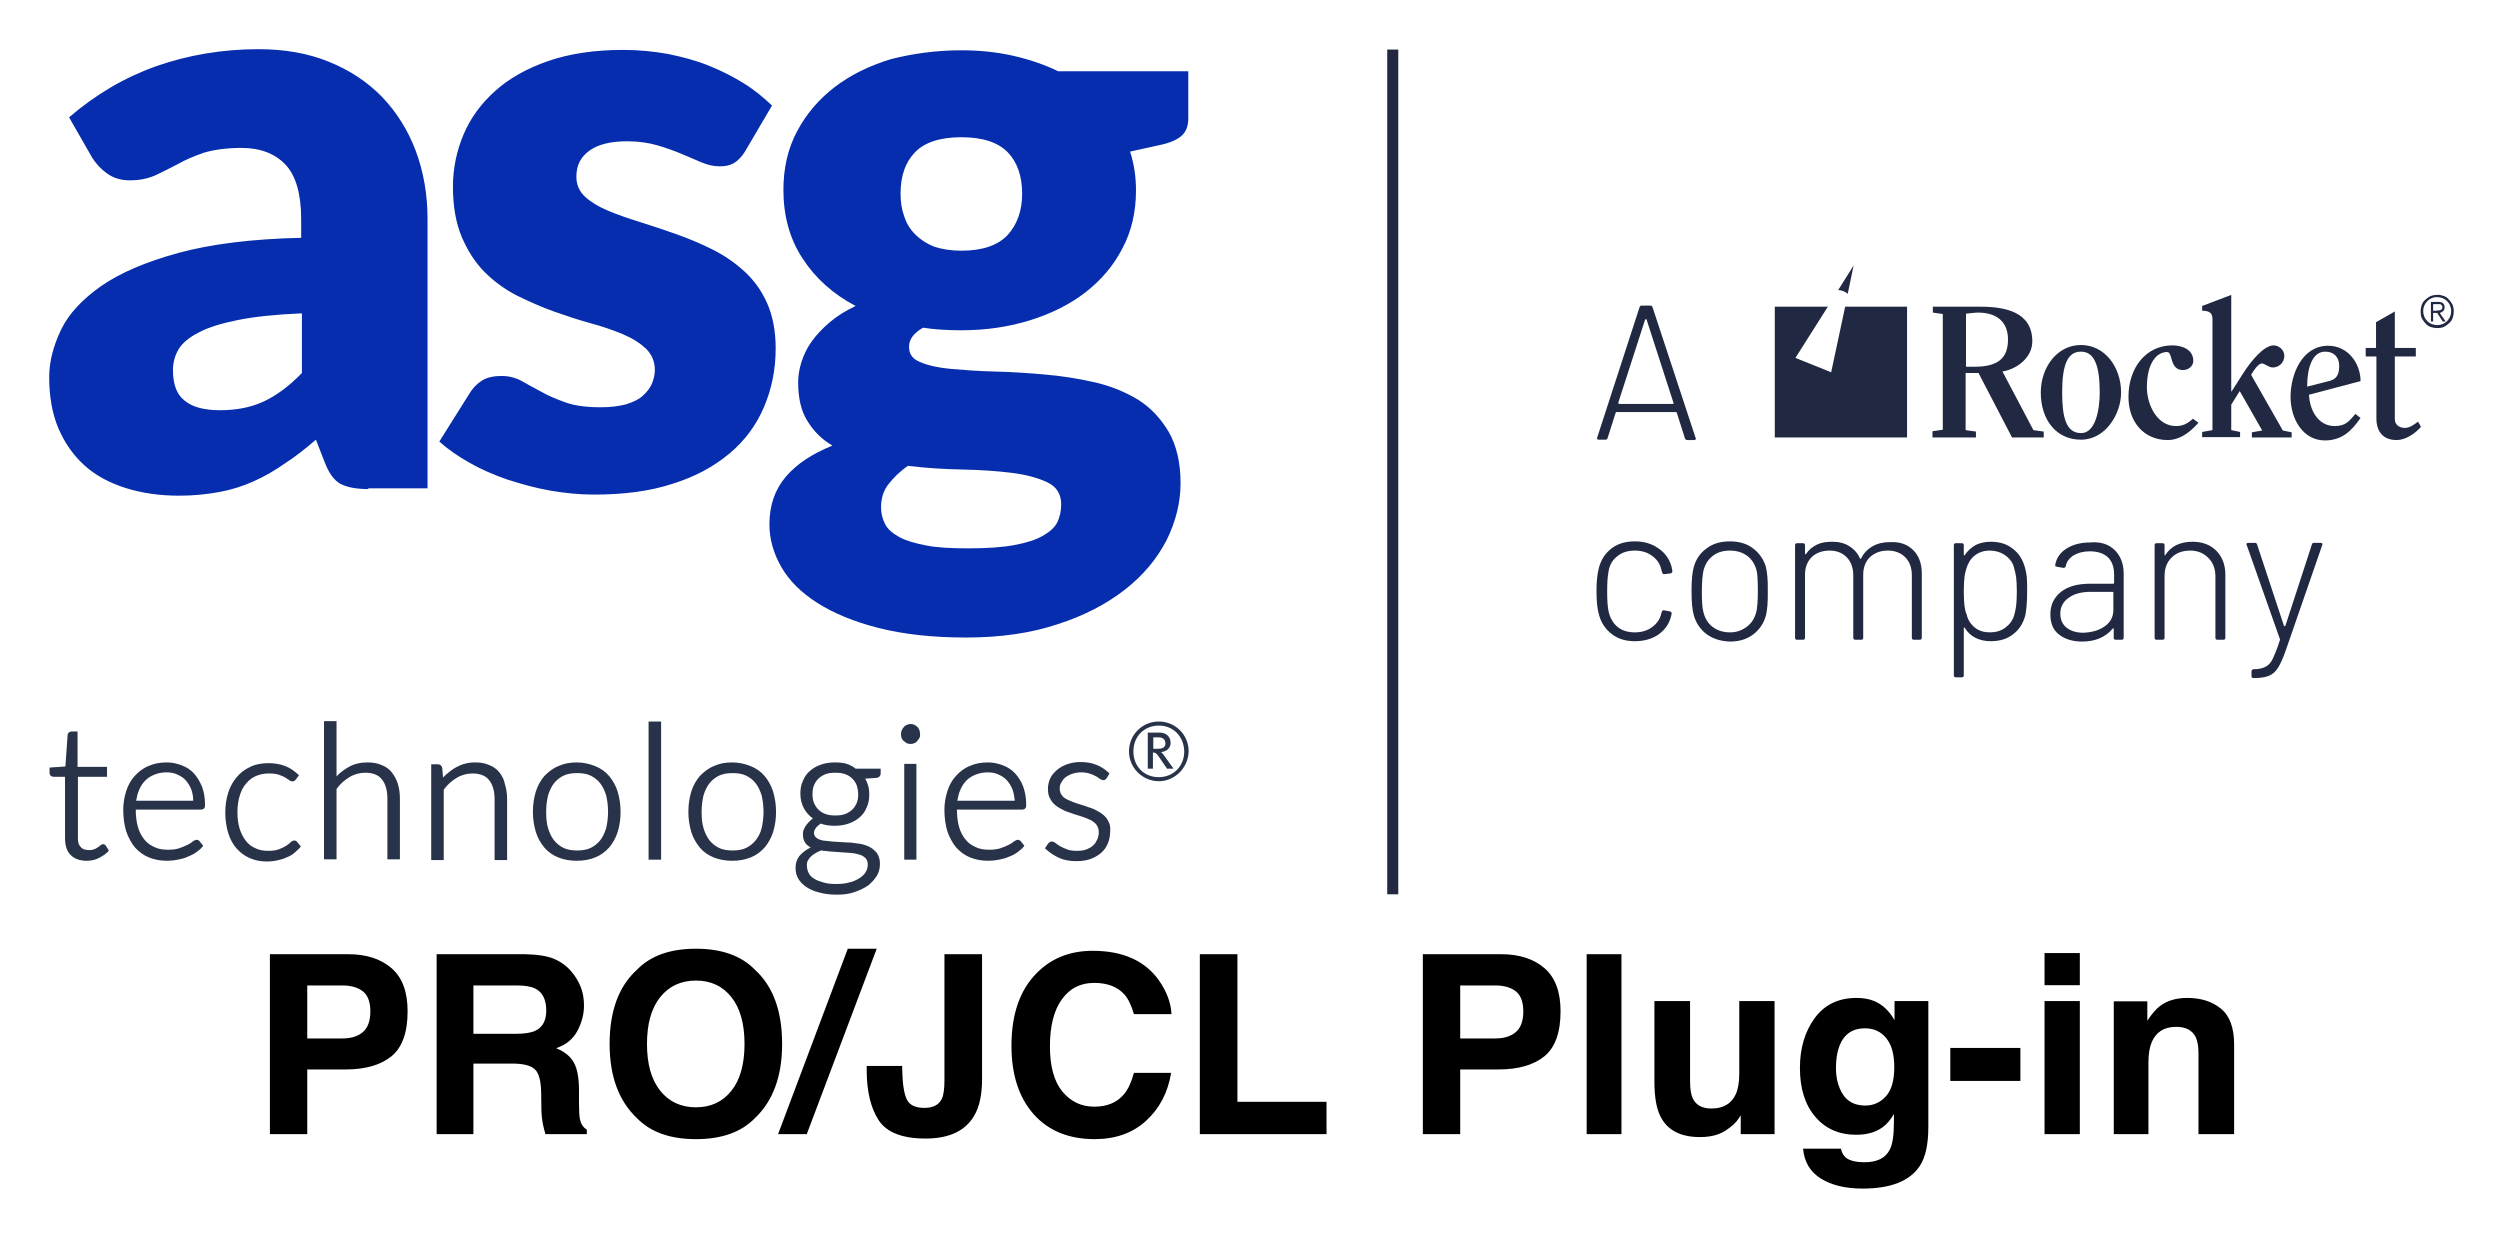
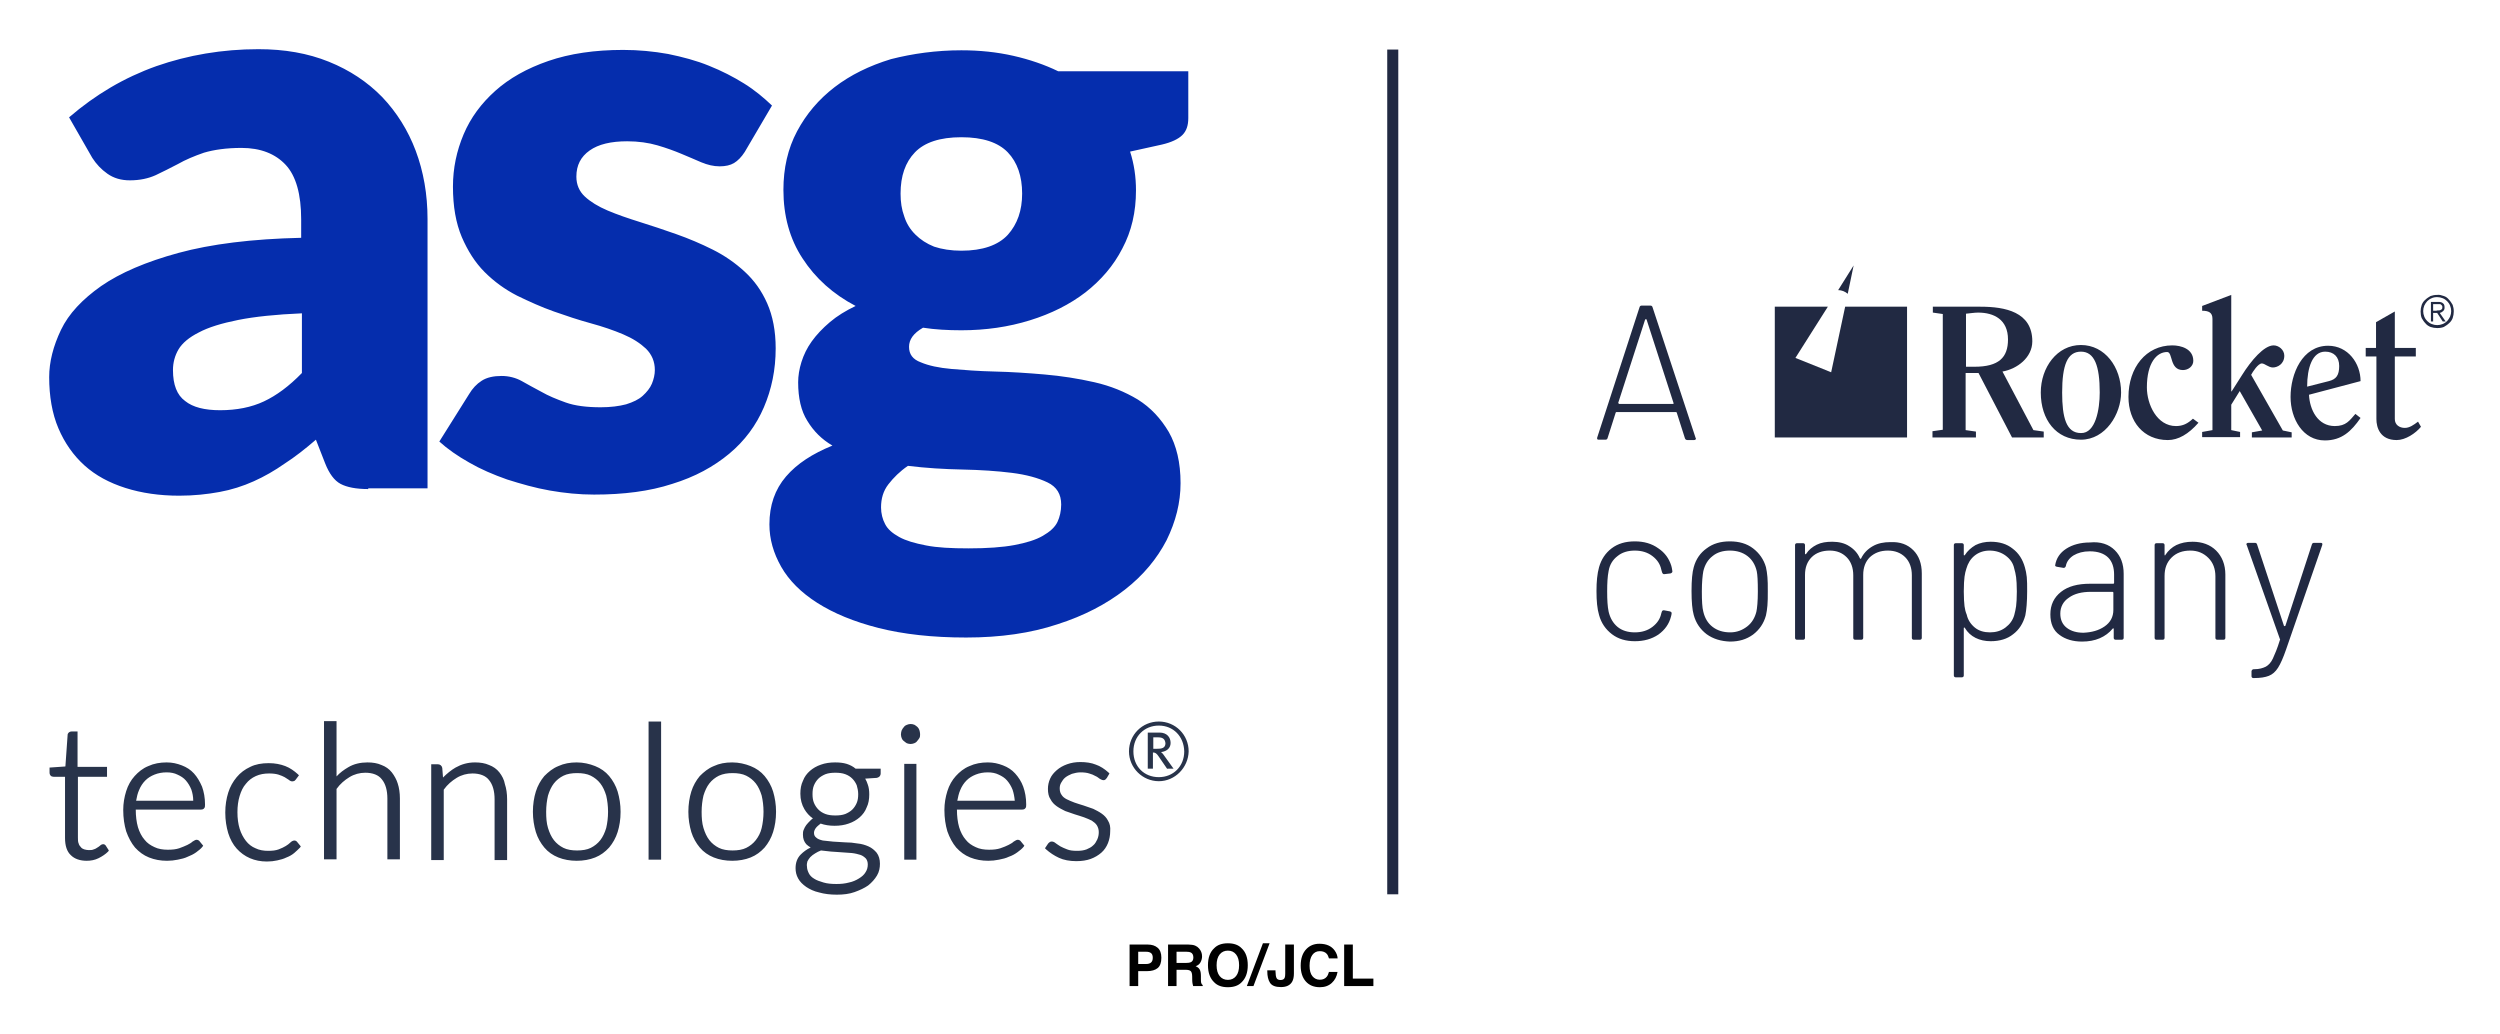
- <svg xmlns="http://www.w3.org/2000/svg" role="img" viewBox="-8.05 -8.05 678.60 335.60">
+ <svg xmlns="http://www.w3.org/2000/svg" role="img" viewBox="-8.05 -8.05 678.60 280.60">
  <style>svg {enable-background:new 0 0 662 240}</style>
  <style>.st0{fill:#212942}</style>
  <path d="M368.5 5.4h3v229.3h-3z" class="st0" />
  <path fill="#28334a" d="M306.5 204c-4.4 0-8.1-3.6-8.1-8.1s3.6-8.1 8.1-8.1 8.1 3.6 8.1 8.1c-.1 4.4-3.7 8.1-8.1 8.1zm0-15.1c-3.9 0-6.9 2.9-6.9 7s2.9 7 6.9 7c3.9 0 6.9-2.9 6.9-7-.1-4.1-3-7-6.9-7zm2.3 11.8l-2.4-3.5c-.5-.7-.8-1-1.5-1v4.4h-1.4v-9.8h3.2c2 0 3 1.3 3 2.8 0 1.4-1 2.3-2.6 2.5.4.3.7.7 1.1 1.3l2.3 3.2h-1.7zm-2.4-8.6H305v3.1h1c1.1 0 2.3-.1 2.3-1.5-.1-1-.6-1.6-1.9-1.6zM20 221.1c-.3 0-.6.1-.9.4-.2.2-.4.3-.7.5-.3.2-.6.4-1 .5-.4.2-.8.2-1.4.2-.4 0-.8-.1-1.2-.2-.3-.1-.7-.3-.9-.6-.3-.3-.5-.6-.6-1-.2-.4-.2-1-.2-1.6v-16.5H21v-2.7h-8v-9.6h-1.6c-.4 0-.7.2-.8.3-.2.2-.3.4-.3.7l-.6 8.5-4.3.3v1.4c0 .4.2.7.3.8.2.2.5.3.8.3h3.1v16.6c0 2.1.5 3.7 1.6 4.7 1 1 2.5 1.5 4.3 1.5 1.1 0 2.2-.2 3.2-.7 1-.5 1.9-1.1 2.6-1.8l.2-.3-.9-1.4c-.1-.1-.3-.3-.6-.3zm24.6-19.2c-.9-1-2-1.7-3.3-2.2-1.3-.5-2.6-.8-4.1-.8-1.8 0-3.5.3-5 1-1.5.6-2.7 1.6-3.7 2.7s-1.8 2.5-2.3 4.1c-.5 1.6-.8 3.3-.8 5.1 0 2.2.3 4.1.8 5.8.6 1.7 1.4 3.2 2.4 4.4 1.1 1.2 2.3 2.1 3.8 2.7 1.5.6 3.1.9 4.9.9 1 0 1.9-.1 2.9-.3 1-.2 1.9-.4 2.7-.8.8-.3 1.6-.7 2.3-1.2.7-.5 1.3-1 1.7-1.5l.2-.3-.9-1.1c-.2-.3-.5-.5-.9-.5-.3 0-.6.2-1.1.5-.3.3-.8.6-1.4.9-.6.3-1.4.6-2.2.9-.9.3-1.9.4-3.1.4-1.3 0-2.6-.2-3.6-.7-1.1-.5-2-1.1-2.7-2-.8-.9-1.4-2.1-1.8-3.4-.4-1.4-.6-3-.6-4.8h17.7c.4 0 .7-.1.9-.4.2-.2.2-.6.2-1 0-1.8-.3-3.4-.8-4.8-.6-1.4-1.3-2.6-2.2-3.6zm-.2 7.4H28.9c.2-1.1.4-2 .8-2.9.4-1 1-1.9 1.7-2.6.7-.7 1.5-1.2 2.5-1.6 1-.4 2.1-.6 3.3-.6 1.1 0 2.1.2 2.9.6.9.4 1.7.9 2.3 1.6.6.7 1.1 1.5 1.5 2.5.3.9.5 1.9.5 3zm27.5 10.8c-.4 0-.8.2-1.2.6-.3.3-.7.6-1.2.9-.5.3-1.1.6-1.9.9-.8.3-1.7.4-2.9.4s-2.4-.2-3.4-.7c-1-.4-1.9-1.1-2.6-2-.7-.9-1.3-2-1.7-3.3-.4-1.3-.6-2.8-.6-4.5 0-1.6.2-3.1.6-4.4.4-1.3.9-2.4 1.7-3.3.7-.9 1.6-1.6 2.7-2.1s2.3-.7 3.6-.7c1 0 1.8.1 2.5.3.7.2 1.3.5 1.7.7.5.3.8.5 1.1.7.8.7 1.3.4 1.6.3l.3-.3.9-1.2-.3-.3c-1-.9-2.1-1.7-3.4-2.2-1.3-.5-2.8-.8-4.5-.8-1.9 0-3.6.3-5 1-1.5.7-2.7 1.6-3.7 2.8-1 1.2-1.8 2.6-2.3 4.2-.5 1.6-.8 3.4-.8 5.4 0 2.1.3 3.9.8 5.6.5 1.6 1.3 3.1 2.3 4.2 1 1.1 2.2 2 3.6 2.6 1.4.6 2.9.9 4.6.9 1 0 1.9-.1 2.8-.3.9-.2 1.7-.4 2.5-.8.8-.3 1.5-.7 2.1-1.2.6-.5 1.1-1 1.6-1.5l.2-.3-.9-1.1c-.2-.3-.5-.5-.8-.5zm26.4-18.5c-.7-.9-1.7-1.6-2.8-2-1.1-.5-2.4-.7-3.8-.7-1.9 0-3.7.4-5.2 1.3-1.2.7-2.3 1.5-3.2 2.5v-15h-3.4v37.5h3.4v-19.1c1-1.4 2.2-2.4 3.5-3.2 1.3-.8 2.8-1.2 4.3-1.2 2 0 3.6.6 4.5 1.8 1 1.2 1.5 3 1.5 5.2v16.5h3.4v-16.5c0-1.5-.2-2.9-.6-4.1-.3-1-.9-2.1-1.6-3zm29.2 0c-.7-.9-1.7-1.6-2.8-2-1.1-.5-2.4-.7-3.8-.7-2 0-3.7.5-5.3 1.4-1.2.7-2.3 1.6-3.4 2.7l-.2-2.6c-.1-.6-.6-1-1.2-1H109v26h3.4v-19.1c1-1.4 2.2-2.4 3.5-3.2 1.3-.8 2.8-1.2 4.3-1.2 2 0 3.6.6 4.5 1.8 1 1.2 1.5 3 1.5 5.2v16.5h3.4v-16.5c0-1.5-.2-2.9-.6-4.1-.2-1.2-.8-2.3-1.5-3.2zm29.8 1c-1-1.2-2.3-2.1-3.8-2.7-1.5-.6-3.2-1-5-1s-3.5.3-5 1c-1.5.6-2.7 1.6-3.8 2.7-1 1.2-1.8 2.6-2.3 4.2-.5 1.6-.8 3.5-.8 5.5s.3 3.8.8 5.5c.5 1.6 1.3 3 2.3 4.2 1 1.2 2.3 2.1 3.8 2.7 1.5.6 3.2.9 5 .9 1.8 0 3.5-.3 5-.9 1.5-.6 2.7-1.5 3.8-2.7 1-1.2 1.8-2.6 2.3-4.2.5-1.6.8-3.4.8-5.5 0-2-.3-3.8-.8-5.5-.5-1.6-1.3-3-2.3-4.2zm-.3 9.7c0 1.6-.2 3.1-.5 4.4-.4 1.3-.9 2.4-1.6 3.3-.7.9-1.6 1.6-2.6 2.1s-2.3.7-3.7.7-2.7-.2-3.7-.7c-1-.5-1.9-1.2-2.6-2.1-.7-.9-1.2-2-1.6-3.3-.4-1.3-.5-2.8-.5-4.4 0-1.6.2-3.1.5-4.4.4-1.3.9-2.4 1.6-3.3.7-.9 1.6-1.6 2.6-2.1s2.3-.7 3.7-.7c1.4 0 2.7.2 3.7.7 1 .5 1.9 1.2 2.6 2.1.7.9 1.2 2 1.6 3.3.3 1.3.5 2.8.5 4.4zm11-24.5h3.4v37.5H168zm31.5 14.8c-1-1.2-2.3-2.1-3.8-2.7-1.5-.6-3.2-1-5-1-1.9 0-3.5.3-5 1-1.5.6-2.7 1.6-3.8 2.7-1 1.2-1.8 2.6-2.3 4.2-.5 1.6-.8 3.5-.8 5.5s.3 3.8.8 5.5c.5 1.6 1.3 3 2.3 4.2 1 1.2 2.3 2.1 3.8 2.7 1.5.6 3.2.9 5 .9 1.8 0 3.5-.3 5-.9 1.5-.6 2.7-1.5 3.8-2.7 1-1.2 1.8-2.6 2.3-4.2.5-1.6.8-3.4.8-5.5 0-2-.3-3.8-.8-5.5-.5-1.6-1.3-3-2.3-4.2zm-.3 9.7c0 1.6-.2 3.1-.5 4.4-.3 1.3-.9 2.4-1.6 3.3-.7.9-1.6 1.6-2.6 2.1s-2.3.7-3.7.7c-1.4 0-2.7-.2-3.7-.7-1-.5-1.9-1.2-2.6-2.1-.7-.9-1.2-2-1.6-3.3-.4-1.3-.5-2.8-.5-4.4 0-1.6.2-3.1.5-4.4.4-1.3.9-2.4 1.6-3.3.7-.9 1.6-1.6 2.6-2.1 1.1-.5 2.3-.7 3.7-.7 1.4 0 2.7.2 3.7.7 1 .5 1.9 1.2 2.6 2.1.7.9 1.2 2 1.6 3.3.3 1.3.5 2.8.5 4.4zm22.6-13c-1-.3-2-.4-3.2-.4-1.4 0-2.7.2-3.8.6-1.2.4-2.2 1-3 1.7-.8.7-1.5 1.6-1.9 2.7-.5 1-.7 2.2-.7 3.5 0 1.6.4 3 1.1 4.2.6 1 1.3 1.8 2.3 2.5-.3.2-.5.4-.7.6-.4.4-.8.8-1.1 1.2-.3.4-.5.8-.7 1.3-.2.4-.2.9-.2 1.3 0 1.1.3 1.9.9 2.6.3.3.7.6 1.2.9-1.1.5-2 1.2-2.7 1.9-1 1-1.4 2.3-1.4 3.7 0 1 .2 1.9.7 2.8.5.9 1.2 1.6 2.2 2.3.9.6 2.1 1.2 3.5 1.5 1.4.4 3 .6 4.8.6 1.8 0 3.4-.2 4.8-.7 1.4-.5 2.7-1.1 3.7-1.8 1-.8 1.8-1.7 2.4-2.7.6-1 .8-2.1.8-3.2 0-1.2-.3-2.2-.9-3-.6-.7-1.3-1.3-2.2-1.7-.9-.4-1.9-.7-3-.8-1.1-.2-2.2-.3-3.3-.3-1.1-.1-2.2-.1-3.3-.2-1-.1-2-.2-2.8-.3-.8-.2-1.4-.4-1.8-.8-.4-.3-.6-.7-.6-1.3 0-.4.2-.9.5-1.3s.8-.8 1.3-1.2c1.1.4 2.4.6 3.8.6s2.7-.2 3.8-.6c1.2-.4 2.2-1 3-1.7.8-.7 1.5-1.6 1.9-2.7.5-1 .7-2.2.7-3.5 0-1-.1-1.9-.4-2.7-.2-.6-.4-1.1-.7-1.6l3.1-.2c1-.2 1.1-.9 1.1-1.2v-1.3h-6.8c-.7-.6-1.5-1-2.4-1.3zm3.1 8.2c0 .9-.1 1.7-.4 2.4-.3.7-.7 1.3-1.2 1.8s-1.2.9-1.9 1.2c-.8.3-1.7.4-2.7.4-1 0-1.9-.1-2.7-.4-.8-.3-1.4-.7-1.9-1.2s-.9-1.1-1.2-1.8c-.3-.7-.4-1.5-.4-2.4s.1-1.7.4-2.4c.3-.7.7-1.3 1.2-1.8s1.2-.9 1.9-1.2c.8-.3 1.7-.4 2.7-.4 1 0 1.9.1 2.7.4.8.3 1.4.7 1.9 1.2s.9 1.1 1.2 1.8c.2.7.4 1.5.4 2.4zm-13.8 18.3c.2-.4.5-.9.8-1.2.4-.4.8-.7 1.3-1 .5-.3 1-.6 1.6-.8l2.7.3c1 .1 2 .1 2.9.2.9.1 1.9.1 2.8.2.9.1 1.6.3 2.3.5.6.2 1.1.6 1.5 1 .3.4.5.9.5 1.6 0 .8-.2 1.5-.6 2.1-.4.7-1 1.2-1.8 1.7s-1.7.9-2.7 1.1c-1.1.3-2.2.4-3.4.4-1.3 0-2.5-.1-3.5-.4-1-.3-1.9-.6-2.5-1-.7-.4-1.2-.9-1.5-1.5-.3-.6-.5-1.2-.5-1.8-.1-.5 0-1 .1-1.4zm26.3-26.5h3.3v26h-3.3zm3.6-10c-.2-.2-.5-.4-.8-.6-.7-.3-1.4-.3-2.1 0-.3.1-.6.3-.8.6-.2.2-.4.5-.6.9-.1.3-.2.7-.2 1.1 0 .4.1.7.2 1 .1.3.3.6.6.8.2.2.5.4.8.6.3.1.7.2 1 .2.4 0 .7-.1 1-.2.3-.1.6-.3.8-.6.2-.2.4-.5.6-.8.2-.3.2-.7.2-1.1 0-.4-.1-.7-.2-1.1-.1-.3-.3-.6-.5-.8zm26.5 12.6c-.9-1-2-1.7-3.3-2.2-1.3-.5-2.6-.8-4.1-.8-1.8 0-3.5.3-5 1-1.5.6-2.7 1.6-3.7 2.7s-1.8 2.5-2.3 4.1c-.5 1.6-.8 3.3-.8 5.1 0 2.2.3 4.1.8 5.8.6 1.7 1.4 3.2 2.4 4.4 1.1 1.2 2.3 2.1 3.8 2.7 1.5.6 3.1.9 4.9.9 1 0 1.9-.1 2.9-.3 1-.2 1.9-.4 2.7-.8.9-.3 1.6-.7 2.3-1.2.7-.5 1.3-1 1.7-1.5l.2-.3-.9-1.1c-.2-.3-.5-.5-.9-.5-.3 0-.6.2-1.1.5-.3.3-.8.6-1.4.9-.6.3-1.3.6-2.2.9-.9.3-1.9.4-3.1.4-1.3 0-2.6-.2-3.6-.7-1.1-.5-2-1.1-2.7-2-.8-.9-1.4-2.1-1.8-3.4-.4-1.4-.6-3-.6-4.8h17.7c.4 0 .7-.1.9-.4.2-.2.2-.6.2-1 0-1.8-.3-3.4-.8-4.8s-1.3-2.6-2.2-3.6zm-.1 7.4h-15.6c.2-1 .4-2 .8-2.9.4-1 1-1.9 1.7-2.6.7-.7 1.5-1.2 2.5-1.6 1-.4 2.1-.6 3.3-.6 1.1 0 2.1.2 2.9.6.9.4 1.7.9 2.3 1.6.6.7 1.1 1.5 1.5 2.5.3.9.5 1.9.6 3zm25.3 5.4c-.4-.8-1-1.4-1.7-1.9s-1.5-.9-2.3-1.3c-.9-.3-1.7-.6-2.6-.9-.9-.3-1.7-.5-2.5-.8-.8-.3-1.5-.6-2.1-.9-.6-.3-1.1-.7-1.4-1.2-.3-.4-.5-1-.5-1.7 0-.6.1-1.1.4-1.6.3-.5.6-1 1.1-1.4.5-.4 1.1-.7 1.8-1 .7-.2 1.5-.4 2.3-.4 1 0 1.8.1 2.4.3.7.2 1.2.4 1.7.7.5.2.8.5 1.1.7.5.3.9.5 1.3.4.3-.1.5-.3.7-.6l.7-1.2-.3-.3c-1-.9-2.2-1.7-3.4-2.1-1.2-.5-2.7-.7-4.2-.7-1.3 0-2.5.2-3.6.6-1.1.4-2 .9-2.8 1.6-.8.7-1.4 1.4-1.8 2.3-.4.9-.6 1.8-.6 2.8 0 1.1.2 2.1.7 2.8.4.8 1 1.4 1.7 1.9s1.5.9 2.3 1.3c.8.3 1.7.6 2.6.9.9.3 1.7.5 2.5.8.8.3 1.5.6 2.1.9.6.4 1.1.8 1.4 1.3.3.5.5 1.1.5 1.8s-.1 1.3-.4 2c-.3.6-.6 1.2-1.1 1.6-.5.5-1.1.8-1.8 1.1-.8.3-1.6.4-2.6.4-1.1 0-2-.1-2.7-.4-.7-.3-1.3-.5-1.8-.8-.5-.3-.9-.6-1.2-.8-.9-.8-1.6-.5-1.8-.3-.2.1-.3.3-.4.4l-.8 1.2.3.3c1 .9 2.2 1.7 3.5 2.3 1.3.6 2.9.9 4.7.9 1.5 0 2.8-.2 3.9-.6 1.1-.4 2.1-1 2.9-1.7.8-.7 1.4-1.6 1.8-2.6.4-1 .6-2.1.6-3.2.1-1.2-.1-2.1-.6-2.9z" />
  <path fill="#052dad" d="M51.7 103.3c4.5 0 8.5-.8 11.9-2.4 3.4-1.6 6.8-4.1 10.3-7.7V77c-7 .3-12.8.9-17.3 1.8s-8.1 2-10.7 3.4c-2.6 1.3-4.5 2.9-5.5 4.6-1 1.7-1.5 3.6-1.5 5.6 0 4 1.1 6.8 3.3 8.4 2.1 1.7 5.3 2.5 9.5 2.5m40.2 21.4c-3.3 0-5.8-.5-7.5-1.4-1.7-.9-3.1-2.8-4.2-5.6l-2.5-6.4c-2.9 2.5-5.7 4.7-8.5 6.5-2.7 1.9-5.5 3.5-8.4 4.8-2.9 1.3-6 2.3-9.3 2.9-3.3.6-6.9 1-10.9 1-5.3 0-10.2-.7-14.6-2.1-4.4-1.4-8.1-3.4-11.1-6.1-3-2.7-5.4-6.1-7.1-10.1-1.7-4-2.5-8.7-2.5-13.9 0-4.1 1.1-8.4 3.2-12.8s5.8-8.3 10.9-11.9c5.2-3.6 12.2-6.6 21-9 8.8-2.4 19.9-3.8 33.3-4.1v-5c0-6.8-1.4-11.8-4.2-14.8-2.8-3-6.8-4.6-12-4.6-4.1 0-7.5.5-10.2 1.3-2.6.9-5 1.9-7.1 3.1-2.1 1.1-4.1 2.1-6 3-2 .9-4.3 1.4-7 1.4-2.4 0-4.4-.6-6.1-1.8-1.7-1.2-3-2.6-4.1-4.3l-6.3-11c7.2-6.2 15-10.8 23.7-13.9 8.6-3 17.9-4.6 27.7-4.6 7.1 0 13.4 1.1 19.1 3.4 5.7 2.3 10.5 5.5 14.5 9.6 3.9 4.1 7 9 9.1 14.6 2.1 5.6 3.2 11.8 3.2 18.5v73.1H91.9zm102.2-91.5c-.9 1.4-1.9 2.4-2.9 3-1 .6-2.3.9-3.9.9-1.7 0-3.3-.4-5-1.1-1.7-.7-3.4-1.5-5.4-2.3-1.9-.8-4.1-1.6-6.5-2.3-2.4-.7-5.2-1.1-8.2-1.1-4.4 0-7.8.8-10.2 2.5-2.4 1.7-3.6 4-3.6 7.1 0 2.2.8 4 2.3 5.4 1.5 1.4 3.6 2.7 6.2 3.8 2.6 1.1 5.5 2.1 8.7 3.1 3.2 1 6.5 2.1 9.9 3.3 3.4 1.2 6.7 2.6 9.9 4.2s6.1 3.6 8.7 6c2.6 2.4 4.6 5.2 6.1 8.6 1.5 3.4 2.3 7.5 2.3 12.2 0 5.8-1.1 11.1-3.2 16s-5.2 9.1-9.4 12.6-9.3 6.3-15.5 8.2c-6.1 2-13.2 2.9-21.2 2.9-4 0-8-.4-12-1.1-4-.7-7.8-1.8-11.6-3-3.7-1.3-7.2-2.8-10.3-4.6-3.2-1.8-5.9-3.7-8.1-5.7l8.1-12.9c.9-1.5 2-2.7 3.4-3.6 1.4-.9 3.2-1.3 5.4-1.3 2 0 3.9.5 5.5 1.4 1.6.9 3.4 1.9 5.3 2.9 1.9 1.1 4.1 2 6.6 2.9 2.5.9 5.7 1.3 9.5 1.3 2.7 0 5-.3 6.9-.8 1.9-.6 3.4-1.3 4.5-2.3 1.1-1 2-2.1 2.5-3.3.5-1.2.8-2.5.8-3.7 0-2.3-.8-4.2-2.4-5.8-1.6-1.5-3.6-2.8-6.2-3.9s-5.5-2.1-8.8-3c-3.3-.9-6.6-2-10-3.2-3.4-1.2-6.7-2.7-10-4.3-3.3-1.7-6.2-3.8-8.8-6.4-2.6-2.6-4.6-5.8-6.2-9.5-1.6-3.8-2.4-8.3-2.4-13.7 0-5 1-9.7 2.9-14.2s4.8-8.4 8.6-11.8c3.8-3.4 8.6-6.1 14.4-8.1 5.8-2 12.6-3 20.3-3 4.2 0 8.3.4 12.2 1.1 3.9.8 7.7 1.8 11.1 3.2 3.5 1.4 6.6 3 9.5 4.8 2.9 1.8 5.4 3.9 7.6 6l-7.4 12.6zM252.9 60c5.8 0 10-1.5 12.6-4.3 2.6-2.9 3.9-6.6 3.9-11.2 0-4.7-1.3-8.5-3.9-11.2-2.6-2.7-6.8-4.1-12.6-4.1s-10 1.4-12.6 4.1c-2.6 2.7-3.9 6.4-3.9 11.2 0 2.3.3 4.3 1 6.2.6 1.9 1.6 3.5 3 4.9 1.4 1.4 3.1 2.5 5.1 3.3 2.1.7 4.6 1.1 7.4 1.1m27.1 68.9c0-2.8-1.2-4.8-3.7-6-2.5-1.2-5.7-2.1-9.7-2.6-4-.5-8.5-.8-13.4-.9-5-.1-9.9-.4-14.8-1-2.2 1.5-3.9 3.2-5.3 5-1.4 1.8-2 3.9-2 6.3 0 1.6.4 3.2 1.1 4.5.7 1.4 2 2.5 3.8 3.5 1.8 1 4.2 1.7 7.3 2.3 3 .6 6.9.8 11.6.8 5 0 9.2-.3 12.4-.9 3.2-.6 5.8-1.4 7.7-2.5 1.9-1.1 3.3-2.3 4-3.8.6-1.3 1-2.9 1-4.7M252.9 5.6c5 0 9.7.5 14.1 1.5s8.5 2.4 12.2 4.2h35.3V24c0 2-.5 3.5-1.6 4.6-1.1 1.1-3 2-5.6 2.6l-8.6 1.9c1.1 3.4 1.6 6.9 1.6 10.5 0 5.9-1.2 11.1-3.7 15.8-2.4 4.7-5.8 8.6-10 11.9-4.3 3.3-9.3 5.8-15.1 7.6-5.8 1.8-12 2.7-18.6 2.7-3.7 0-7.2-.2-10.4-.7-2.6 1.5-3.8 3.2-3.8 5.2s1 3.4 3.2 4.2c2.1.9 4.9 1.5 8.3 1.8 3.5.3 7.4.6 11.8.7 4.4.1 8.9.4 13.5.8s9.1 1.1 13.5 2.1 8.3 2.6 11.8 4.7c3.5 2.2 6.2 5.1 8.4 8.8 2.1 3.7 3.2 8.3 3.2 13.9 0 5.3-1.3 10.4-3.8 15.5-2.6 5-6.3 9.5-11.3 13.4-5 3.9-11.1 7.1-18.3 9.4-7.2 2.4-15.5 3.6-24.8 3.6-9.2 0-17.1-.9-23.8-2.6-6.7-1.7-12.2-4-16.6-6.8-4.4-2.8-7.7-6.1-9.8-9.8-2.1-3.7-3.2-7.5-3.2-11.5 0-5.2 1.5-9.5 4.5-13s7.2-6.2 12.6-8.4c-2.9-1.7-5.1-3.9-6.8-6.7-1.7-2.7-2.5-6.2-2.5-10.5 0-1.7.3-3.6.9-5.5.6-1.9 1.5-3.8 2.8-5.6 1.3-1.8 2.9-3.5 4.9-5.2 2-1.7 4.3-3.1 7-4.4-6.1-3.2-10.9-7.5-14.4-12.9-3.5-5.3-5.2-11.6-5.2-18.6 0-5.9 1.2-11.2 3.7-15.9 2.5-4.7 5.9-8.7 10.2-12 4.3-3.3 9.4-5.8 15.3-7.6 5.9-1.5 12.3-2.4 19.1-2.4" />
  <path d="M655.3 72.3c.6.2 1 .5 1.4 1 .4.4.7.9 1 1.4.2.6.3 1.1.3 1.8 0 .6-.1 1.2-.3 1.8-.2.5-.5 1-1 1.4-.4.4-.9.7-1.4 1-.5.2-1.1.3-1.8.3-.6 0-1.2-.1-1.8-.3-.5-.2-1-.5-1.4-1-.4-.4-.7-.9-1-1.4-.2-.5-.3-1.1-.3-1.8 0-.6.1-1.2.3-1.8.2-.5.5-1 1-1.4.4-.4.9-.7 1.4-1 .6-.2 1.1-.3 1.8-.3.6-.1 1.2.1 1.8.3zm-3.3.6c-.5.2-.9.5-1.2.8-.3.3-.6.8-.8 1.2-.2.5-.3 1-.3 1.5s.1 1 .3 1.5c.2.5.5.9.8 1.2.3.3.7.6 1.2.8.5.2 1 .3 1.5.3s1-.1 1.5-.3.9-.5 1.2-.8c.3-.3.6-.8.8-1.2.2-.5.3-1 .3-1.5s-.1-1-.3-1.5-.5-.9-.8-1.2c-.3-.3-.7-.6-1.2-.8s-1-.3-1.5-.3c-.6 0-1.1.1-1.5.3zm-.2 6.2v-5.2h2c.6 0 1 .1 1.3.4.3.2.4.6.4 1.1 0 .2 0 .4-.1.6-.1.2-.2.3-.3.4s-.3.2-.4.3c-.2.1-.3.1-.5.2l1.6 2.3h-.8l-1.5-2.3h-1.1v2.3h-.6zm2.1-2.9c.2 0 .4 0 .5-.1.1-.1.3-.1.4-.3.1-.1.1-.3.1-.5s0-.3-.1-.4l-.3-.3c-.1-.1-.2-.1-.4-.1h-1.7v1.8h.8c.3-.1.5-.1.7-.1z" class="st0" />
  <path d="M519.4 77.2l-2.8-.4v-1.6h12.9c6.7 0 14.1 1.4 14.1 9.4 0 4.4-4.1 7.5-8.1 8.2l8.4 15.9 2.8.4v1.6h-8.6L529 93.2h-3.5v15.5l2.8.4v1.6h-11.8V109l2.8-.4V77.2zm6.2 14.3h2.3c6.6 0 9.1-2.5 9.1-7.4 0-5.4-3.8-7.3-8.1-7.3-1 0-2.2.2-3.3.3v14.4z" class="st0" />
  <path d="M545.9 98.5c0-6.8 4.4-12.9 10.9-12.9s10.9 6 10.9 12.9c0 5.8-4.2 12.8-10.9 12.8s-10.9-5.4-10.9-12.8zm16 0c0-7.2-1.4-11.1-5.1-11.1s-5.1 3.7-5.1 11.1c0 6.8 1.1 11 5.1 11 4 .1 5.1-6.5 5.1-11zm26.8 8.2c-2.7 3.1-5.5 4.7-8.3 4.7-6.6 0-10.7-5-10.7-11.7 0-8 4.8-14 11.9-14 2.3 0 5.7.9 5.7 4.2 0 1.5-1.4 2.5-2.8 2.5-3.7 0-2.7-4.9-4.3-4.9-2.8 0-5.5 2.9-5.5 9.6 0 4.6 2.7 10.5 7.9 10.5 1.9 0 3.2-.7 4.6-2l1.5 1.1zm14.5 4v-1.4l2.8-.5-6.1-10.7-2.3 3.7v6.9l2.4.5v1.4h-10.3v-1.4l2.8-.5V78.5c0-1.7-1-2.2-2.8-2.2V75l7.9-3v26.2h.1l2.8-4.4c2.5-4 6-8.1 8.6-8.1 1.4 0 2.9 1.2 2.9 2.8 0 2.3-1.9 3.2-3.1 3.2-1.2 0-2.2-1.1-3-1.1-1 0-2.5 2.3-2.9 3.1l8.6 15.1 2.4.5v1.4h-10.8zm15.5-11.6c.2 4.1 2.4 8.5 7 8.5 3.1 0 4-1.5 5.6-3.3l1.4 1.1c-2.5 3.6-5.1 6.1-9.7 6.1-5.9 0-9.3-5.8-9.3-11.8 0-6.3 3.2-13.9 10.2-13.9 5.4 0 8.8 4.8 8.8 9.6l-14 3.7zm5.4-3.7c2-.5 2.8-1.6 2.8-4.1 0-2.5-1.5-3.9-3.8-3.9-3.5 0-4.9 4.4-4.9 9.5l5.9-1.5zm10-6.7v-2.3h2.8v-7l5.1-2.9v9.9h5.7v2.3H642v17c0 1.6 1.3 2.4 2.7 2.4 1.3 0 2.4-.8 3.6-1.7l.8 1.4c-1.5 1.8-4.2 3.6-6.6 3.6-4.5 0-5.5-3.4-5.5-5.7v-17h-2.9z" class="st0" />
  <path d="M492.8 75.2L489 93l-9.7-3.9 8.8-13.9h-14.4v35.5h35.9V75.2zm.7-3.5l1.6-7.7-4.2 6.7c1 0 1.9.4 2.6 1z" class="st0" />
  <path d="M449.3 110.9l-2.2-6.9c0-.1-.1-.2-.2-.2h-16.2c-.1 0-.2.1-.2.2l-2.2 6.9c-.1.3-.3.4-.6.4h-1.8c-.4 0-.5-.2-.4-.6L437 75.3c.1-.3.3-.4.6-.4h2.3c.3 0 .5.1.6.4l11.7 35.5.1.2c0 .2-.2.4-.5.4H450c-.4 0-.6-.2-.7-.5zm-18-9.4c.1.1.1.1.2.1H446c.1 0 .1 0 .2-.1s.1-.1 0-.2l-7.3-22.6c0-.1-.1-.1-.2-.1s-.1 0-.2.1l-7.3 22.6c.1.1.1.1.1.2z" class="st0" />
  <path d="M429.5 164.1c-1.7-1.3-2.9-3-3.5-5.2-.5-1.7-.7-3.8-.7-6.5 0-2.6.2-4.7.7-6.5.6-2.1 1.7-3.8 3.4-5.1 1.7-1.3 3.8-1.9 6.3-1.9s4.6.6 6.4 1.9c1.8 1.2 2.9 2.8 3.5 4.7.1.3.2.8.3 1.5v.1c0 .2-.2.4-.5.5l-1.7.2h-.1c-.2 0-.4-.2-.5-.5l-.2-.7c-.3-1.5-1.1-2.7-2.4-3.7-1.3-1-2.9-1.5-4.8-1.5s-3.5.5-4.7 1.5c-1.3 1-2.1 2.3-2.4 4-.3 1.5-.4 3.3-.4 5.6s.1 4.1.4 5.5c.4 1.7 1.2 3.1 2.4 4.1 1.2 1 2.8 1.5 4.7 1.5 1.9 0 3.5-.5 4.8-1.5 1.3-1 2.1-2.2 2.4-3.7l.1-.3c.1-.4.3-.5.6-.5l1.6.3c.3.1.5.2.5.5s-.1.6-.2 1c-.5 1.9-1.6 3.5-3.4 4.8-1.8 1.2-3.9 1.8-6.4 1.8-2.4 0-4.5-.6-6.2-1.9zm25.7 0c-1.7-1.3-2.9-3-3.5-5.2-.4-1.4-.6-3.6-.6-6.5 0-3 .2-5.1.6-6.5.6-2.2 1.8-3.9 3.5-5.1 1.7-1.3 3.8-1.9 6.3-1.9s4.6.6 6.3 1.9c1.7 1.3 2.9 3 3.5 5.1.2.8.3 1.7.4 2.7.1 1 .1 2.2.1 3.8 0 1.6 0 2.9-.1 3.9s-.2 1.9-.4 2.7c-.6 2.2-1.8 3.9-3.5 5.2-1.8 1.3-3.8 1.9-6.3 1.9-2.4-.1-4.5-.7-6.3-2zm11-2.1c1.3-1 2.1-2.4 2.5-4 .2-.9.4-2.8.4-5.5 0-2.8-.1-4.6-.3-5.5-.4-1.7-1.2-3.1-2.5-4.1-1.3-1-2.9-1.5-4.8-1.5s-3.5.5-4.7 1.5c-1.3 1-2.1 2.4-2.5 4.1-.2 1.1-.4 2.9-.4 5.5s.1 4.4.4 5.5c.4 1.7 1.2 3.1 2.5 4.1 1.3 1 2.9 1.5 4.8 1.5 1.8 0 3.3-.6 4.6-1.6zm45.1-20.7c1.5 1.5 2.3 3.6 2.3 6.3v17.5c0 .3-.2.5-.5.5h-1.7c-.3 0-.5-.2-.5-.5v-17c0-2-.6-3.7-1.8-4.9-1.2-1.2-2.8-1.8-4.7-1.8-2 0-3.6.6-4.9 1.8-1.2 1.2-1.8 2.8-1.8 4.8v17.1c0 .3-.2.5-.5.5h-1.7c-.3 0-.5-.2-.5-.5v-17c0-2-.6-3.7-1.8-4.9-1.2-1.2-2.7-1.8-4.6-1.8-2 0-3.7.6-4.9 1.8-1.2 1.2-1.8 2.8-1.8 4.8v17.1c0 .3-.2.5-.5.5h-1.7c-.3 0-.5-.2-.5-.5v-25.2c0-.3.2-.5.5-.5h1.7c.3 0 .5.2.5.5v2.3c0 .1 0 .1.1.2.1 0 .1 0 .2-.1.7-1.1 1.7-1.9 2.9-2.5 1.2-.6 2.6-.8 4.2-.8 1.8 0 3.4.4 4.6 1.2 1.3.8 2.3 1.9 2.9 3.3.1.1.2.2.3.1.7-1.5 1.8-2.6 3.2-3.4 1.4-.8 3-1.1 4.8-1.1 2.6-.1 4.6.6 6.2 2.2zm30.8 7.3c.1 1 .1 2.3.1 3.8 0 2.9-.2 5.1-.5 6.6-.6 2.2-1.7 3.9-3.3 5.1-1.6 1.3-3.7 1.9-6.1 1.9-1.5 0-2.9-.3-4.1-.9-1.2-.6-2.2-1.5-2.9-2.7 0-.1-.1-.1-.2-.1s-.1.1-.1.2v12.8c0 .3-.2.5-.5.5h-1.7c-.3 0-.5-.2-.5-.5v-35.4c0-.3.2-.5.5-.5h1.7c.3 0 .5.2.5.5v2.6c0 .1 0 .2.1.2s.1 0 .2-.1c.7-1.1 1.7-2 2.9-2.7 1.2-.6 2.6-.9 4.1-.9 2.4 0 4.4.6 6 1.9 1.6 1.2 2.7 2.9 3.3 5.1.2.7.4 1.6.5 2.6zm-2.9 7.9c.1-.8.2-2.2.2-4 0-1.8-.1-3.1-.2-3.9-.1-.8-.3-1.6-.5-2.3-.3-1.5-1.1-2.6-2.3-3.5-1.2-.9-2.7-1.4-4.4-1.4-1.6 0-3 .5-4.1 1.4-1.1.9-1.8 2.1-2.2 3.5-.2.6-.4 1.4-.5 2.2-.1.8-.2 2.2-.2 4 0 1.8.1 3.1.2 4 .1.8.3 1.6.6 2.3.3 1.4 1.1 2.6 2.2 3.5 1.1.9 2.5 1.3 4.1 1.3 1.6 0 3-.4 4.2-1.3 1.2-.9 2-2 2.4-3.4.2-.8.4-1.6.5-2.4zm26.8-15.2c1.6 1.6 2.4 3.7 2.4 6.4v17.4c0 .3-.2.5-.5.5h-1.7c-.3 0-.5-.2-.5-.5v-2.4c0-.1 0-.1-.1-.2-.1 0-.1 0-.2.1-.9 1.1-2.1 2-3.5 2.6-1.4.6-3 .9-4.8.9-2.4 0-4.5-.6-6.1-1.8-1.7-1.2-2.5-3.1-2.5-5.6 0-2.6 1-4.6 2.9-6.1s4.5-2.2 7.9-2.2h6.3c.1 0 .2-.1.2-.2v-2.3c0-1.9-.5-3.5-1.6-4.6-1.1-1.1-2.8-1.7-5-1.7-1.8 0-3.2.4-4.4 1.1-1.1.7-1.9 1.7-2.1 2.9-.1.3-.3.5-.6.5l-1.8-.3c-.4-.1-.5-.2-.5-.4.3-1.9 1.3-3.4 3-4.5s3.9-1.7 6.4-1.7c2.9-.3 5.2.5 6.8 2.1zm-2.8 20.7c1.6-1.1 2.4-2.6 2.4-4.5v-4.7c0-.1-.1-.2-.2-.2h-5.9c-2.5 0-4.5.5-6 1.6-1.5 1-2.3 2.5-2.3 4.3 0 1.7.6 3 1.8 3.9 1.2.9 2.7 1.3 4.5 1.3 2.2-.1 4.1-.6 5.7-1.7zm30.3-20.6c1.6 1.6 2.5 3.8 2.5 6.5v17.2c0 .3-.2.5-.5.5h-1.7c-.3 0-.5-.2-.5-.5v-16.7c0-2-.6-3.7-1.9-5-1.3-1.3-2.9-2-4.9-2-2.1 0-3.8.6-5.1 1.9-1.3 1.3-1.9 2.9-1.9 5v16.8c0 .3-.2.5-.5.5h-1.7c-.3 0-.5-.2-.5-.5v-25.2c0-.3.2-.5.5-.5h1.7c.3 0 .5.2.5.5v2.6c0 .1 0 .2.1.2s.1 0 .1-.1c.8-1.2 1.8-2.1 3-2.7 1.3-.6 2.7-.9 4.4-.9 2.6 0 4.8.8 6.4 2.4zm10.2 32.2h.2c1.3 0 2.3-.3 3.1-.7.7-.4 1.4-1.1 1.9-2.2s1.2-2.7 1.9-5c.1-.1.1-.2 0-.3l-9-25.5-.1-.2c0-.2.2-.4.5-.4h1.8c.3 0 .5.1.6.4l7.3 22.1c0 .1.1.1.2.1s.1 0 .2-.1l7.2-22.1c.1-.3.3-.4.6-.4h1.8c.4 0 .5.2.4.6l-9.8 28.3c-.8 2.3-1.5 3.9-2.2 5s-1.5 1.8-2.5 2.2c-1 .4-2.3.6-4 .6h-.2c-.3 0-.5-.2-.5-.5v-1.4c.1-.3.3-.5.6-.5z" class="st0" />
-   <path d="M90.479 261.065c1.338 1.084 1.998 2.893 1.998 5.438 0 2.535-.66 4.392-1.998 5.57-1.338 1.169-3.214 1.753-5.617 1.753h-9.51v-14.383h9.51c2.403 0 4.279.547 5.617 1.621zm7.738 17.596c2.912-2.385 4.373-6.456 4.373-12.224 0-5.278-1.461-9.18-4.373-11.696-2.922-2.516-6.833-3.779-11.734-3.779H65.211v48.84h10.141v-17.559h10.367c5.41 0 9.576-1.197 12.498-3.582zm22.234-19.218h11.857c2.215 0 3.864.292 4.976.867 1.96 1.008 2.941 2.997 2.941 5.957 0 2.743-1.008 4.571-3.044 5.504-1.15.528-2.875.792-5.165.792h-11.564zm21.885-7.22c-1.847-.773-4.486-1.197-7.908-1.263h-23.958v48.84h9.981v-19.152h10.537c2.997 0 5.052.518 6.145 1.555 1.093 1.037 1.659 3.12 1.706 6.23l.066 4.543c.019 1.433.16 2.837.434 4.204.132.669.349 1.536.66 2.62h11.235v-1.225c-.98-.594-1.593-1.527-1.857-2.78-.179-.801-.264-2.309-.264-4.543v-3.28c0-3.421-.471-5.966-1.414-7.634-.933-1.668-2.535-2.959-4.788-3.864 2.696-.924 4.628-2.507 5.796-4.75 1.178-2.243 1.762-4.524 1.762-6.843 0-1.923-.311-3.638-.933-5.137-.613-1.508-1.451-2.875-2.516-4.109-1.282-1.508-2.846-2.639-4.684-3.412zm48.143 35.815c-2.375 2.988-5.589 4.477-9.623 4.477-4.043 0-7.276-1.489-9.679-4.477-2.403-2.978-3.61-7.22-3.61-12.724 0-5.495 1.206-9.736 3.61-12.724 2.403-2.978 5.636-4.477 9.679-4.477 4.034 0 7.248 1.499 9.623 4.496 2.375 2.988 3.563 7.229 3.563 12.705 0 5.504-1.188 9.745-3.563 12.724zm6.381 7.427c4.92-4.665 7.389-11.376 7.389-20.151 0-8.944-2.469-15.664-7.389-20.141-3.695-3.808-9.029-5.702-16.004-5.702-6.984 0-12.318 1.894-16.004 5.702-4.948 4.477-7.427 11.197-7.427 20.141 0 8.775 2.479 15.485 7.427 20.151 3.685 3.798 9.02 5.693 16.004 5.693 6.974 0 12.309-1.894 16.004-5.693zm-16.004-45.994zm41.216 0l-18.916 50.33h7.785l18.982-50.33zm14.778 31.809h-9.642v1.122c0 5.749 1.084 10.283 3.242 13.61 2.168 3.318 6.418 4.986 12.761 4.986 6.343 0 10.726-2.055 13.157-6.164 1.433-2.432 2.149-5.721 2.149-9.877v-33.996H248.31v34.166c0 2.356-.226 4.043-.688 5.033-.773 1.678-2.366 2.516-4.778 2.516-2.422 0-4.015-.763-4.75-2.3-.745-1.536-1.159-4.194-1.244-7.974zm36.512-25.212c-4.571 4.609-6.861 11.187-6.861 19.708 0 7.889 2.017 14.1 6.032 18.624 4.024 4.505 9.548 6.758 16.569 6.758 5.674 0 10.33-1.668 13.968-5.005 3.638-3.327 5.891-7.663 6.777-12.988h-10.104c-.688 2.516-1.546 4.411-2.592 5.664-1.876 2.347-4.599 3.516-8.181 3.516-3.487 0-6.371-1.367-8.633-4.09-2.262-2.733-3.393-6.833-3.393-12.309 0-5.476 1.074-9.717 3.214-12.705 2.139-2.997 5.071-4.496 8.784-4.496 3.638 0 6.39 1.065 8.247 3.186 1.037 1.188 1.885 2.959 2.554 5.297h10.198c-.151-3.044-1.272-6.079-3.374-9.114-3.798-5.382-9.811-8.077-18.03-8.077-6.136 0-11.197 2.008-15.174 6.032zm14.882-6.598zm29.387 1.489v48.84h34.392v-8.775h-24.185v-40.066zm85.805 10.104c1.338 1.084 1.998 2.893 1.998 5.438 0 2.535-.66 4.392-1.998 5.57-1.338 1.169-3.214 1.753-5.617 1.753h-9.51v-14.383h9.51c2.403 0 4.279.547 5.617 1.621zm7.738 17.596c2.912-2.385 4.373-6.456 4.373-12.224 0-5.278-1.461-9.18-4.373-11.696-2.922-2.516-6.833-3.779-11.734-3.779h-21.272v48.84h10.141v-17.559h10.367c5.419 0 9.576-1.197 12.498-3.582zm20.905 21.14v-48.84h-9.444v48.84zm18.624-36.117h-9.679v21.772c0 4.128.518 7.257 1.565 9.378 1.847 3.845 5.448 5.768 10.801 5.768 1.847 0 3.468-.245 4.854-.735 1.376-.481 2.809-1.385 4.288-2.714.481-.424.905-.905 1.263-1.461.349-.547.566-.886.66-.99v5.099h9.18v-36.117h-9.576v19.651c0 2.319-.311 4.185-.933 5.598-1.188 2.611-3.402 3.911-6.626 3.911-2.516 0-4.204-.914-5.071-2.752-.481-1.037-.726-2.582-.726-4.637zm6.626-.961zm46.522 26.824c-1.527 1.668-3.393 2.498-5.598 2.498-3.318 0-5.617-1.517-6.89-4.571-.707-1.631-1.065-3.497-1.065-5.598 0-2.432.33-4.467.99-6.126 1.263-3.12 3.553-4.675 6.861-4.675 2.432 0 4.373.895 5.815 2.686 1.451 1.791 2.168 4.392 2.168 7.823 0 3.638-.754 6.296-2.281 7.964zm-3.214-25.89c-1.348-.556-2.931-.829-4.741-.829-4.901 0-8.69 1.828-11.367 5.485-2.667 3.647-4.006 8.162-4.006 13.534 0 5.561 1.385 9.972 4.156 13.233 2.771 3.261 6.475 4.892 11.121 4.892 2.997 0 5.438-.716 7.323-2.158 1.037-.773 2.008-1.932 2.912-3.478v2.319c0 3.45-.377 5.9-1.131 7.361-1.14 2.271-3.421 3.412-6.824 3.412-2.403 0-4.119-.434-5.137-1.291-.594-.49-1.027-1.282-1.291-2.385h-10.273c.311 3.6 1.923 6.305 4.844 8.115 2.912 1.81 6.682 2.714 11.291 2.714 7.644 0 12.818-2.036 15.514-6.098 1.565-2.366 2.347-5.872 2.347-10.537V263.686h-9.171v5.203c-1.423-2.535-3.27-4.288-5.57-5.231zm-1.725-.933zm22.431 13.685v8.944h19.02v-8.944zm35.155-17.031v-8.718h-9.576v8.718zm-9.576 4.307v36.117h9.576v-36.117zm47.898 2.074c-2.375-1.96-5.429-2.931-9.161-2.931-2.978 0-5.448.726-7.389 2.187-1.084.811-2.234 2.149-3.45 4.006v-5.269h-9.105v36.051h9.406v-19.547c0-2.234.311-4.062.924-5.504 1.197-2.714 3.393-4.072 6.598-4.072 2.611 0 4.373.924 5.306 2.78.5 1.018.754 2.479.754 4.373v21.97h9.679v-24.317c0-4.533-1.188-7.776-3.563-9.727zm-12.639-3.035z" />
+   <path d="M304.396 250.669c.309.25.461.668.461 1.255 0 .585-.152 1.013-.461 1.285-.309.27-.742.405-1.296.405h-2.194v-3.319h2.194c.555 0 .987.126 1.296.374zm1.785 4.06c.672-.55 1.009-1.49 1.009-2.821 0-1.218-.337-2.118-1.009-2.699-.674-.581-1.577-.872-2.708-.872h-4.908v11.269h2.34v-4.051h2.392c1.248 0 2.209-.276 2.884-.826zm5.13-4.434h2.736c.511 0 .892.067 1.148.2.452.233.679.692.679 1.374 0 .633-.233 1.055-.702 1.27-.265.122-.663.183-1.192.183h-2.668zm5.05-1.666c-.426-.178-1.035-.276-1.825-.291h-5.528v11.269h2.303v-4.419h2.431c.692 0 1.166.12 1.418.359.252.239.383.72.394 1.437l.015 1.048c.004.331.037.655.1.97.03.154.08.354.152.605h2.592v-.283c-.226-.137-.368-.352-.428-.642-.041-.185-.061-.533-.061-1.048v-.757c0-.789-.109-1.377-.326-1.762-.215-.385-.585-.683-1.105-.892.622-.213 1.068-.578 1.337-1.096.272-.518.407-1.044.407-1.579 0-.444-.072-.839-.215-1.185-.141-.348-.335-.663-.581-.948-.296-.348-.657-.609-1.081-.787zm11.108 8.264c-.548.689-1.29 1.033-2.22 1.033-.933 0-1.679-.344-2.233-1.033-.555-.687-.833-1.666-.833-2.936 0-1.268.278-2.246.833-2.936.555-.687 1.3-1.033 2.233-1.033.931 0 1.672.346 2.22 1.037.548.689.822 1.668.822 2.932 0 1.27-.274 2.249-.822 2.936zm1.472 1.714c1.135-1.076 1.705-2.625 1.705-4.649 0-2.064-.57-3.614-1.705-4.647-.852-.879-2.083-1.316-3.693-1.316-1.611 0-2.842.437-3.693 1.316-1.142 1.033-1.714 2.584-1.714 4.647 0 2.025.572 3.573 1.714 4.649.85.876 2.081 1.314 3.693 1.314 1.609 0 2.84-.437 3.693-1.314zm-3.693-10.613zm9.51 0l-4.365 11.613h1.796l4.38-11.613zm3.41 7.34h-2.225v.259c0 1.327.25 2.373.748 3.14.5.765 1.481 1.15 2.945 1.15 1.464 0 2.475-.474 3.036-1.422.331-.561.496-1.32.496-2.279v-7.844h-2.355v7.883c0 .544-.052.933-.159 1.161-.178.387-.546.581-1.103.581-.559 0-.926-.176-1.096-.531-.172-.354-.268-.968-.287-1.84zm8.425-5.817c-1.055 1.063-1.583 2.581-1.583 4.547 0 1.82.465 3.253 1.392 4.297.929 1.04 2.203 1.559 3.823 1.559 1.309 0 2.383-.385 3.223-1.155.839-.768 1.359-1.768 1.564-2.997h-2.331c-.159.581-.357 1.018-.598 1.307-.433.541-1.061.811-1.888.811-.805 0-1.47-.315-1.992-.944-.522-.631-.783-1.577-.783-2.84s.248-2.242.742-2.932c.494-.692 1.17-1.037 2.027-1.037.839 0 1.474.246 1.903.735.239.274.435.683.589 1.222h2.353c-.035-.702-.294-1.403-.779-2.103-.876-1.242-2.264-1.864-4.16-1.864-1.416 0-2.584.463-3.501 1.392zm3.434-1.522zm6.781.344v11.269h7.935v-2.025h-5.58v-9.245z" />
</svg>
